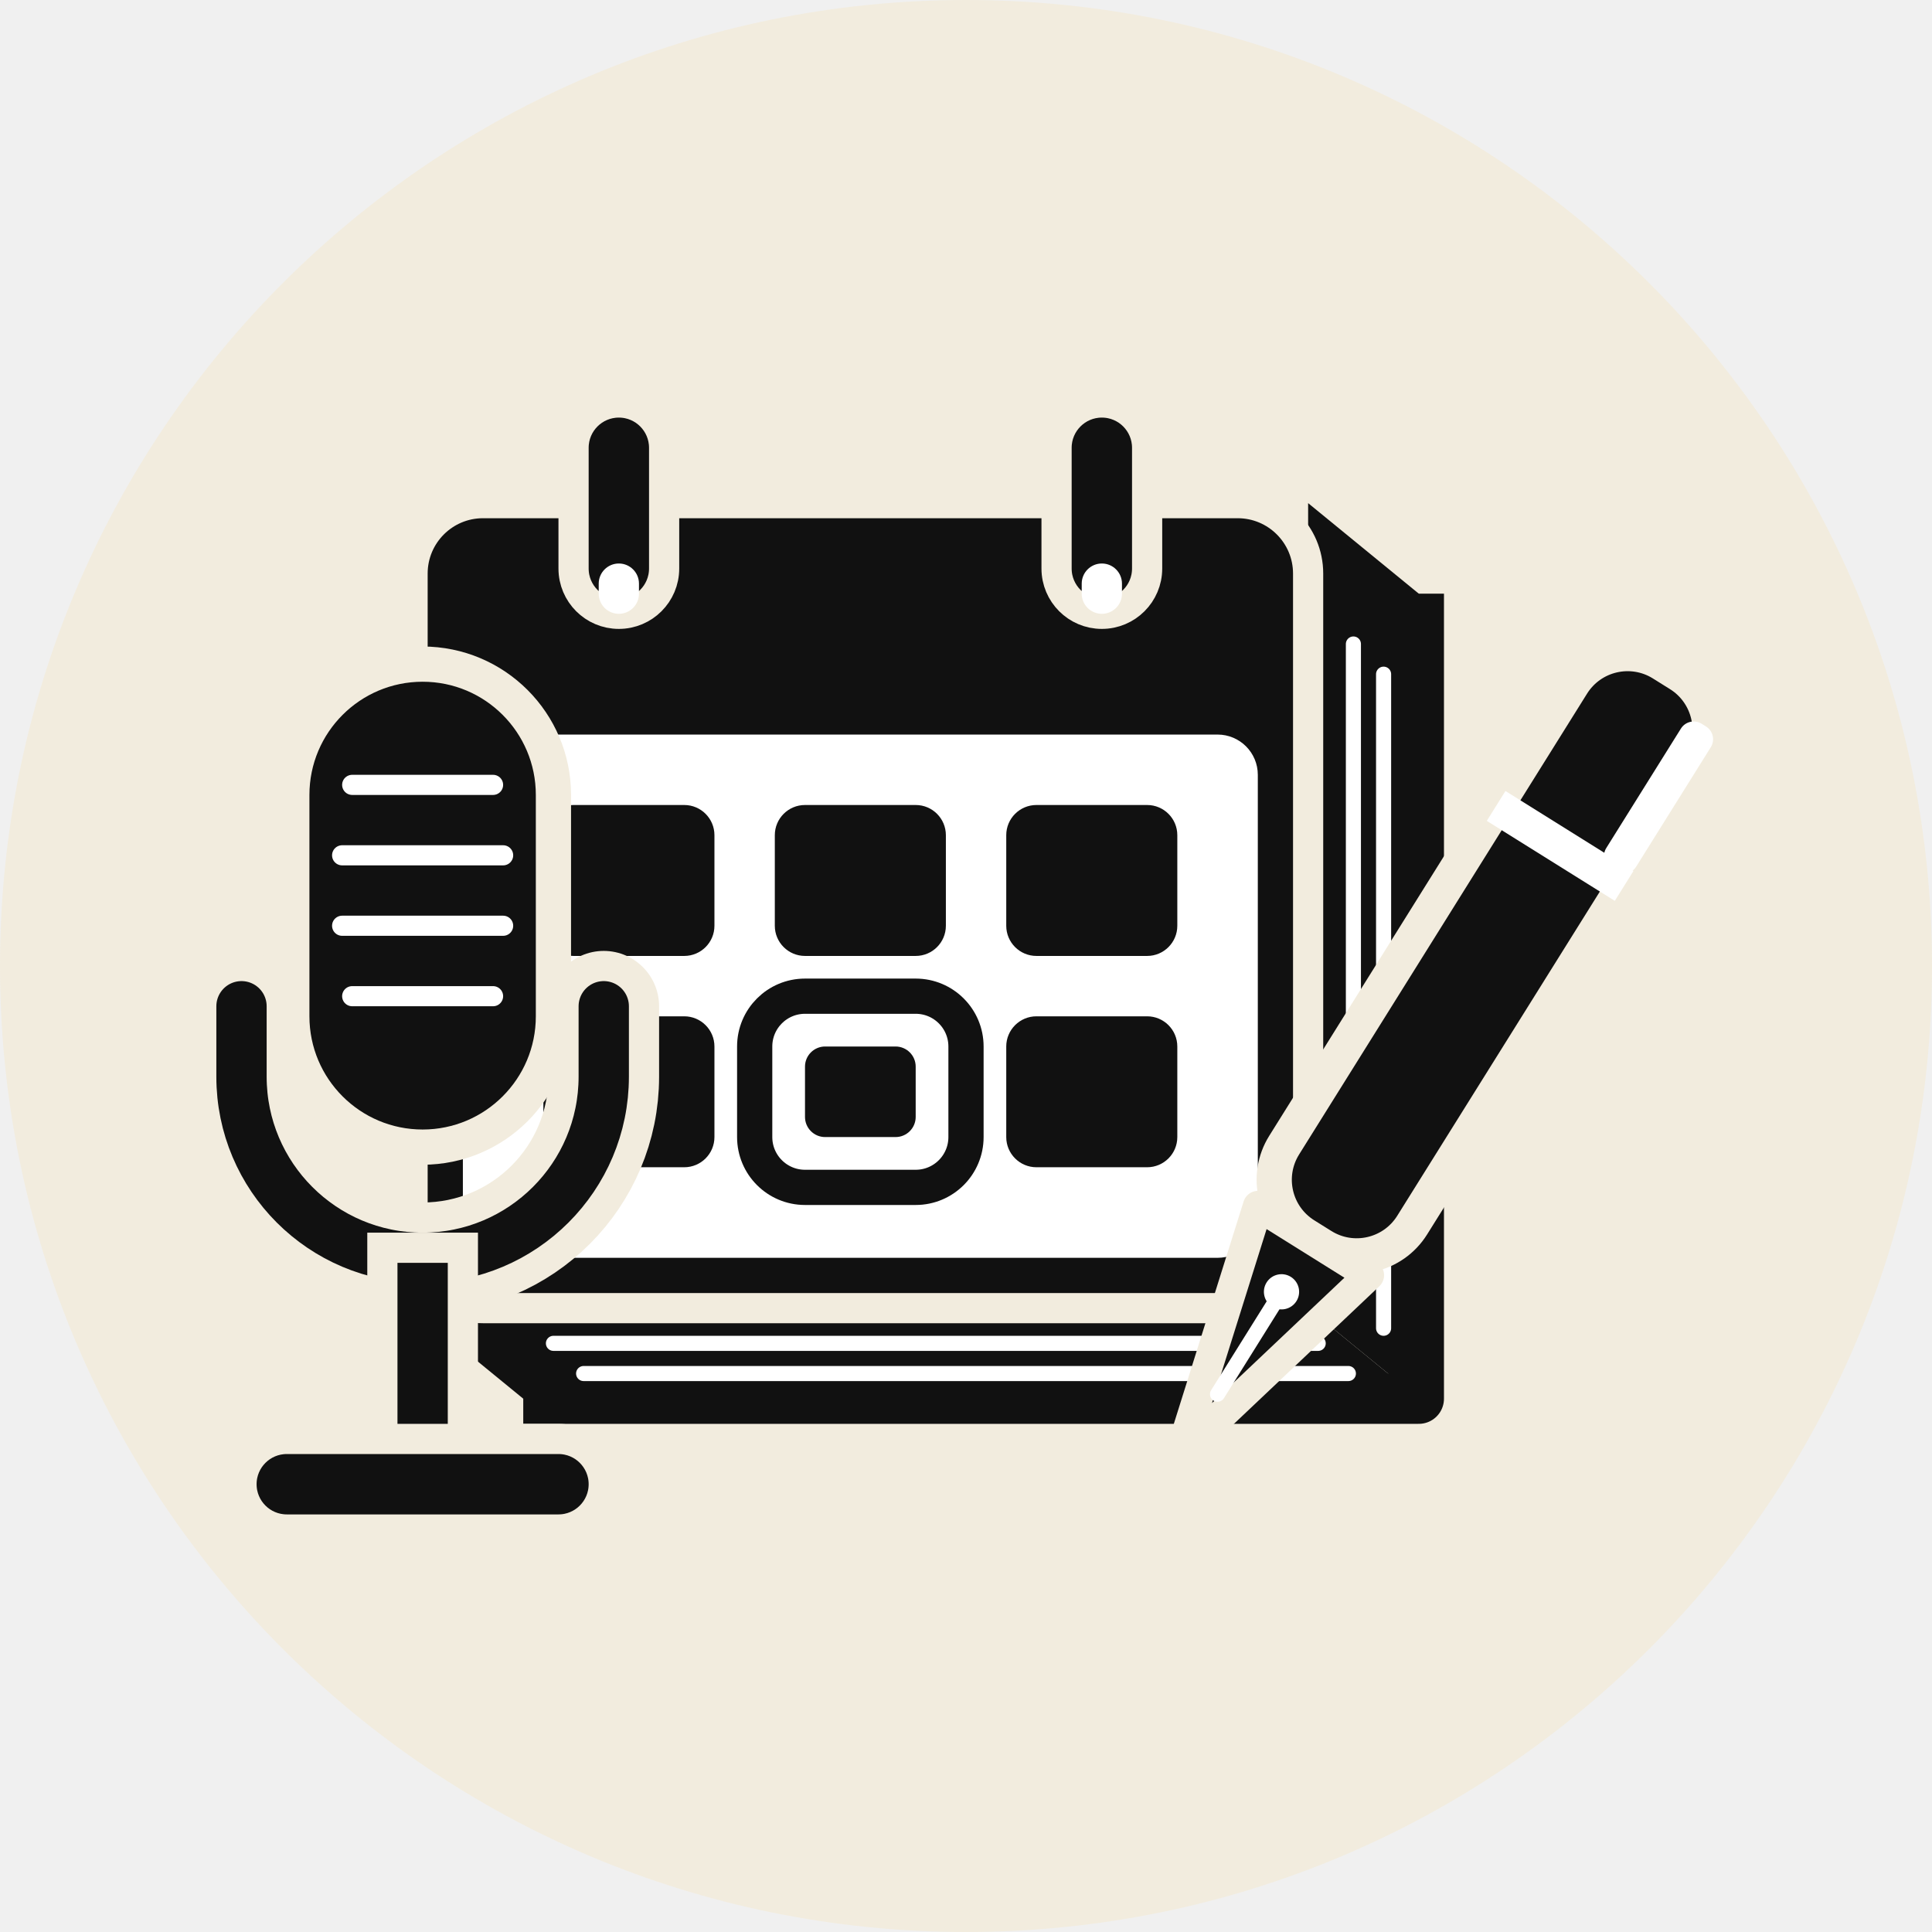
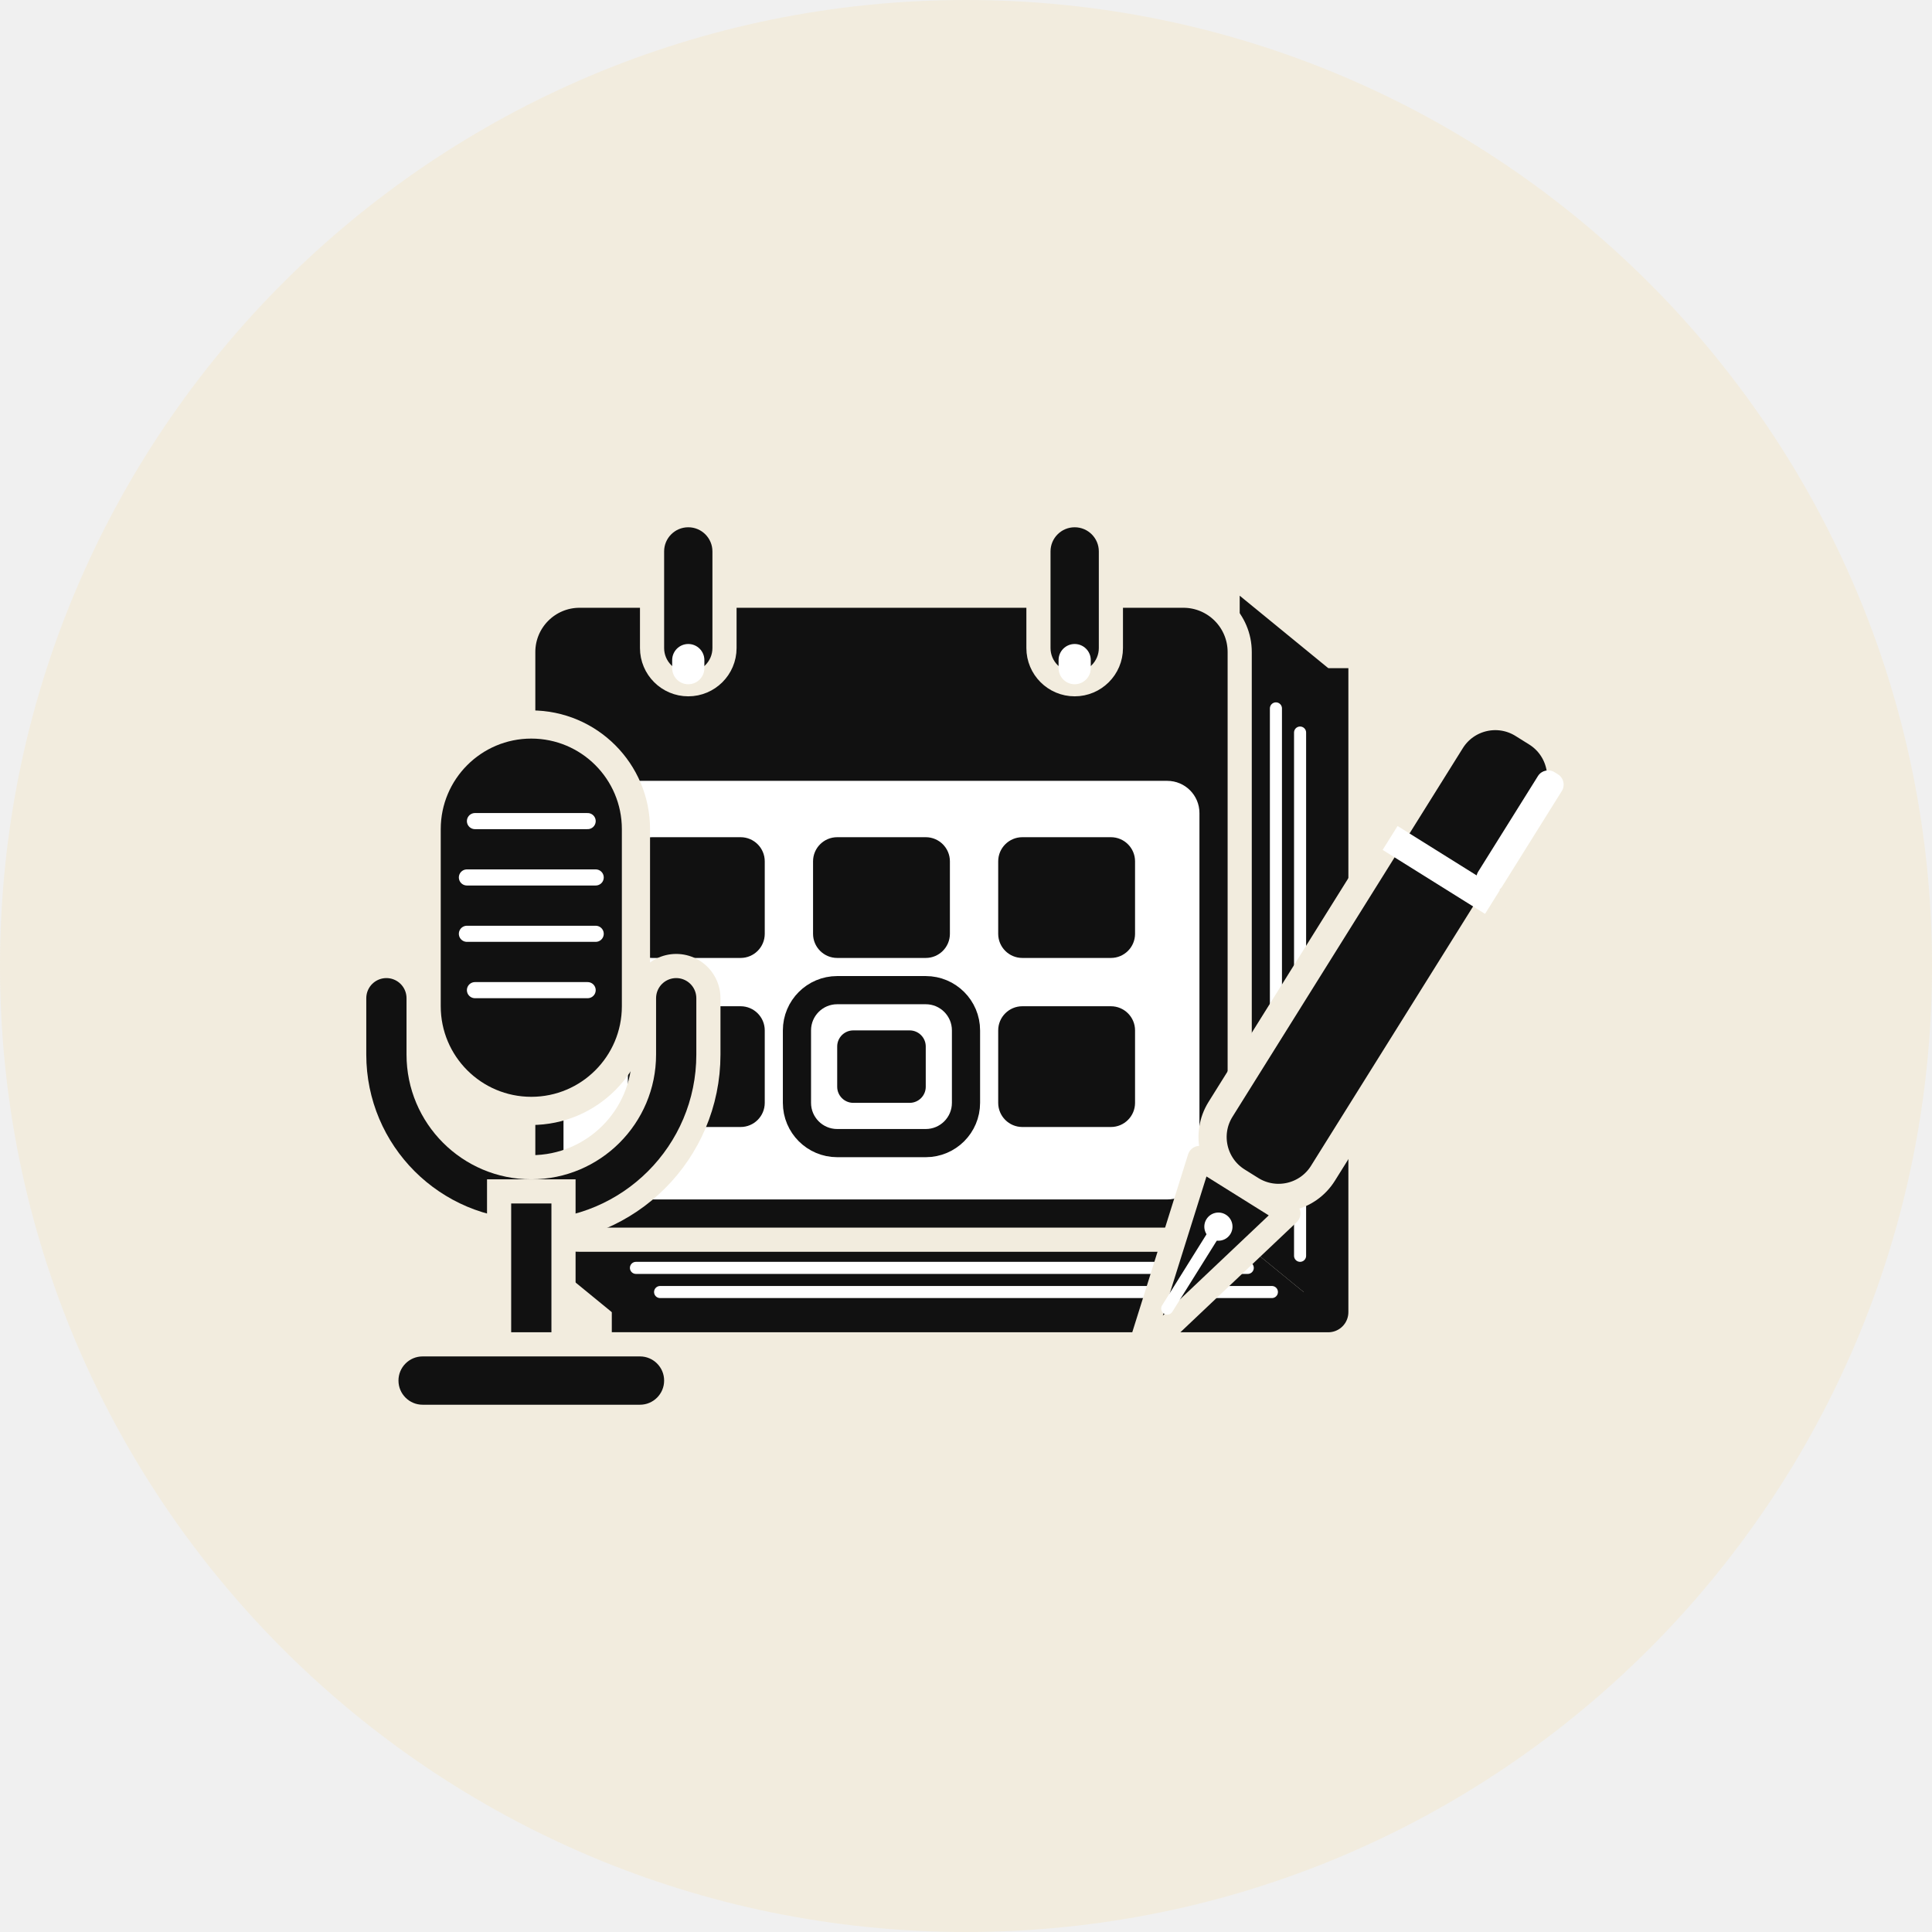
<svg xmlns="http://www.w3.org/2000/svg" viewBox="0 0 432 432" width="432" height="432">
  <circle cx="216" cy="216" r="216" fill="#F2ECDE" />
-   <g transform="translate(216 216) scale(1.5) translate(-216 -216)">
+   <g transform="translate(216 216) scale(1.2) translate(-216 -216)">
    <g transform="translate(216 216) scale(0.75) translate(-222 -204)">
      <path d="M290 112 L312 130 L312 290 L290 272 Z" fill="#111111" />
      <path d="M112 272 L290 272 L312 290 L134 290 Z" fill="#111111" />
      <path d="M134 290 L312 290 L312 130" fill="none" stroke="#111111" stroke-width="10" stroke-linejoin="round" />
      <g stroke="#FFFFFF" stroke-width="3" stroke-linecap="round" fill="none">
        <line x1="140" y1="279" x2="292" y2="279" />
        <line x1="146" y1="285" x2="298" y2="285" />
        <line x1="299" y1="140" x2="299" y2="270" />
        <line x1="305" y1="146" x2="305" y2="276" />
      </g>
      <rect x="112" y="112" width="178" height="160" rx="14" fill="#111111" stroke="#F2ECDE" stroke-width="6" />
      <rect x="122" y="158" width="158" height="104" rx="8" fill="#FFFFFF" />
      <g fill="#111111">
        <rect x="138" y="172" width="34" height="30" rx="6" />
        <rect x="184" y="172" width="34" height="30" rx="6" />
        <rect x="230" y="172" width="34" height="30" rx="6" />
        <rect x="138" y="214" width="34" height="30" rx="6" />
        <rect x="230" y="214" width="34" height="30" rx="6" />
      </g>
      <rect x="180" y="210" width="42" height="38" rx="10" fill="none" stroke="#111111" stroke-width="7" />
      <rect x="190" y="220" width="22" height="18" rx="4" fill="#111111" />
      <rect x="144" y="92" width="18" height="42" rx="9" fill="#111111" stroke="#F2ECDE" stroke-width="6" />
      <rect x="240" y="92" width="18" height="42" rx="9" fill="#111111" stroke="#F2ECDE" stroke-width="6" />
      <rect x="149" y="124" width="8" height="10" rx="4" fill="#FFFFFF" />
      <rect x="245" y="124" width="8" height="10" rx="4" fill="#FFFFFF" />
      <path d="M78 212 v14 a36 36 0 0 0 72 0 v-14" fill="none" stroke="#F2ECDE" stroke-width="22" stroke-linecap="round" />
      <path d="M78 212 v14 a36 36 0 0 0 72 0 v-14" fill="none" stroke="#111111" stroke-width="10" stroke-linecap="round" />
      <rect x="106" y="260" width="16" height="44" fill="#111111" stroke="#F2ECDE" stroke-width="6" />
      <rect x="78" y="298" width="72" height="18" rx="9" fill="#111111" stroke="#F2ECDE" stroke-width="6" />
      <rect x="88" y="144" width="52" height="96" rx="26" fill="#111111" stroke="#F2ECDE" stroke-width="7" />
      <g stroke="#FFFFFF" stroke-width="4" stroke-linecap="round">
        <line x1="100" y1="168" x2="128" y2="168" />
        <line x1="98" y1="182" x2="130" y2="182" />
        <line x1="98" y1="196" x2="130" y2="196" />
        <line x1="100" y1="210" x2="128" y2="210" />
      </g>
      <g transform="rotate(32 304 236)">
        <rect x="290" y="128" width="30" height="134" rx="13" fill="#111111" stroke="#F2ECDE" stroke-width="7" />
        <rect x="290" y="166" width="30" height="7" fill="#FFFFFF" />
        <rect x="313" y="134" width="7" height="34" rx="3" fill="#FFFFFF" />
        <path d="M292 262 L318 262 L305 312 Z" fill="#111111" stroke="#F2ECDE" stroke-width="6" stroke-linejoin="round" />
        <line x1="305" y1="274" x2="305" y2="298" stroke="#FFFFFF" stroke-width="3" stroke-linecap="round" />
        <circle cx="305" cy="274" r="3.5" fill="#FFFFFF" />
      </g>
    </g>
  </g>
</svg>
